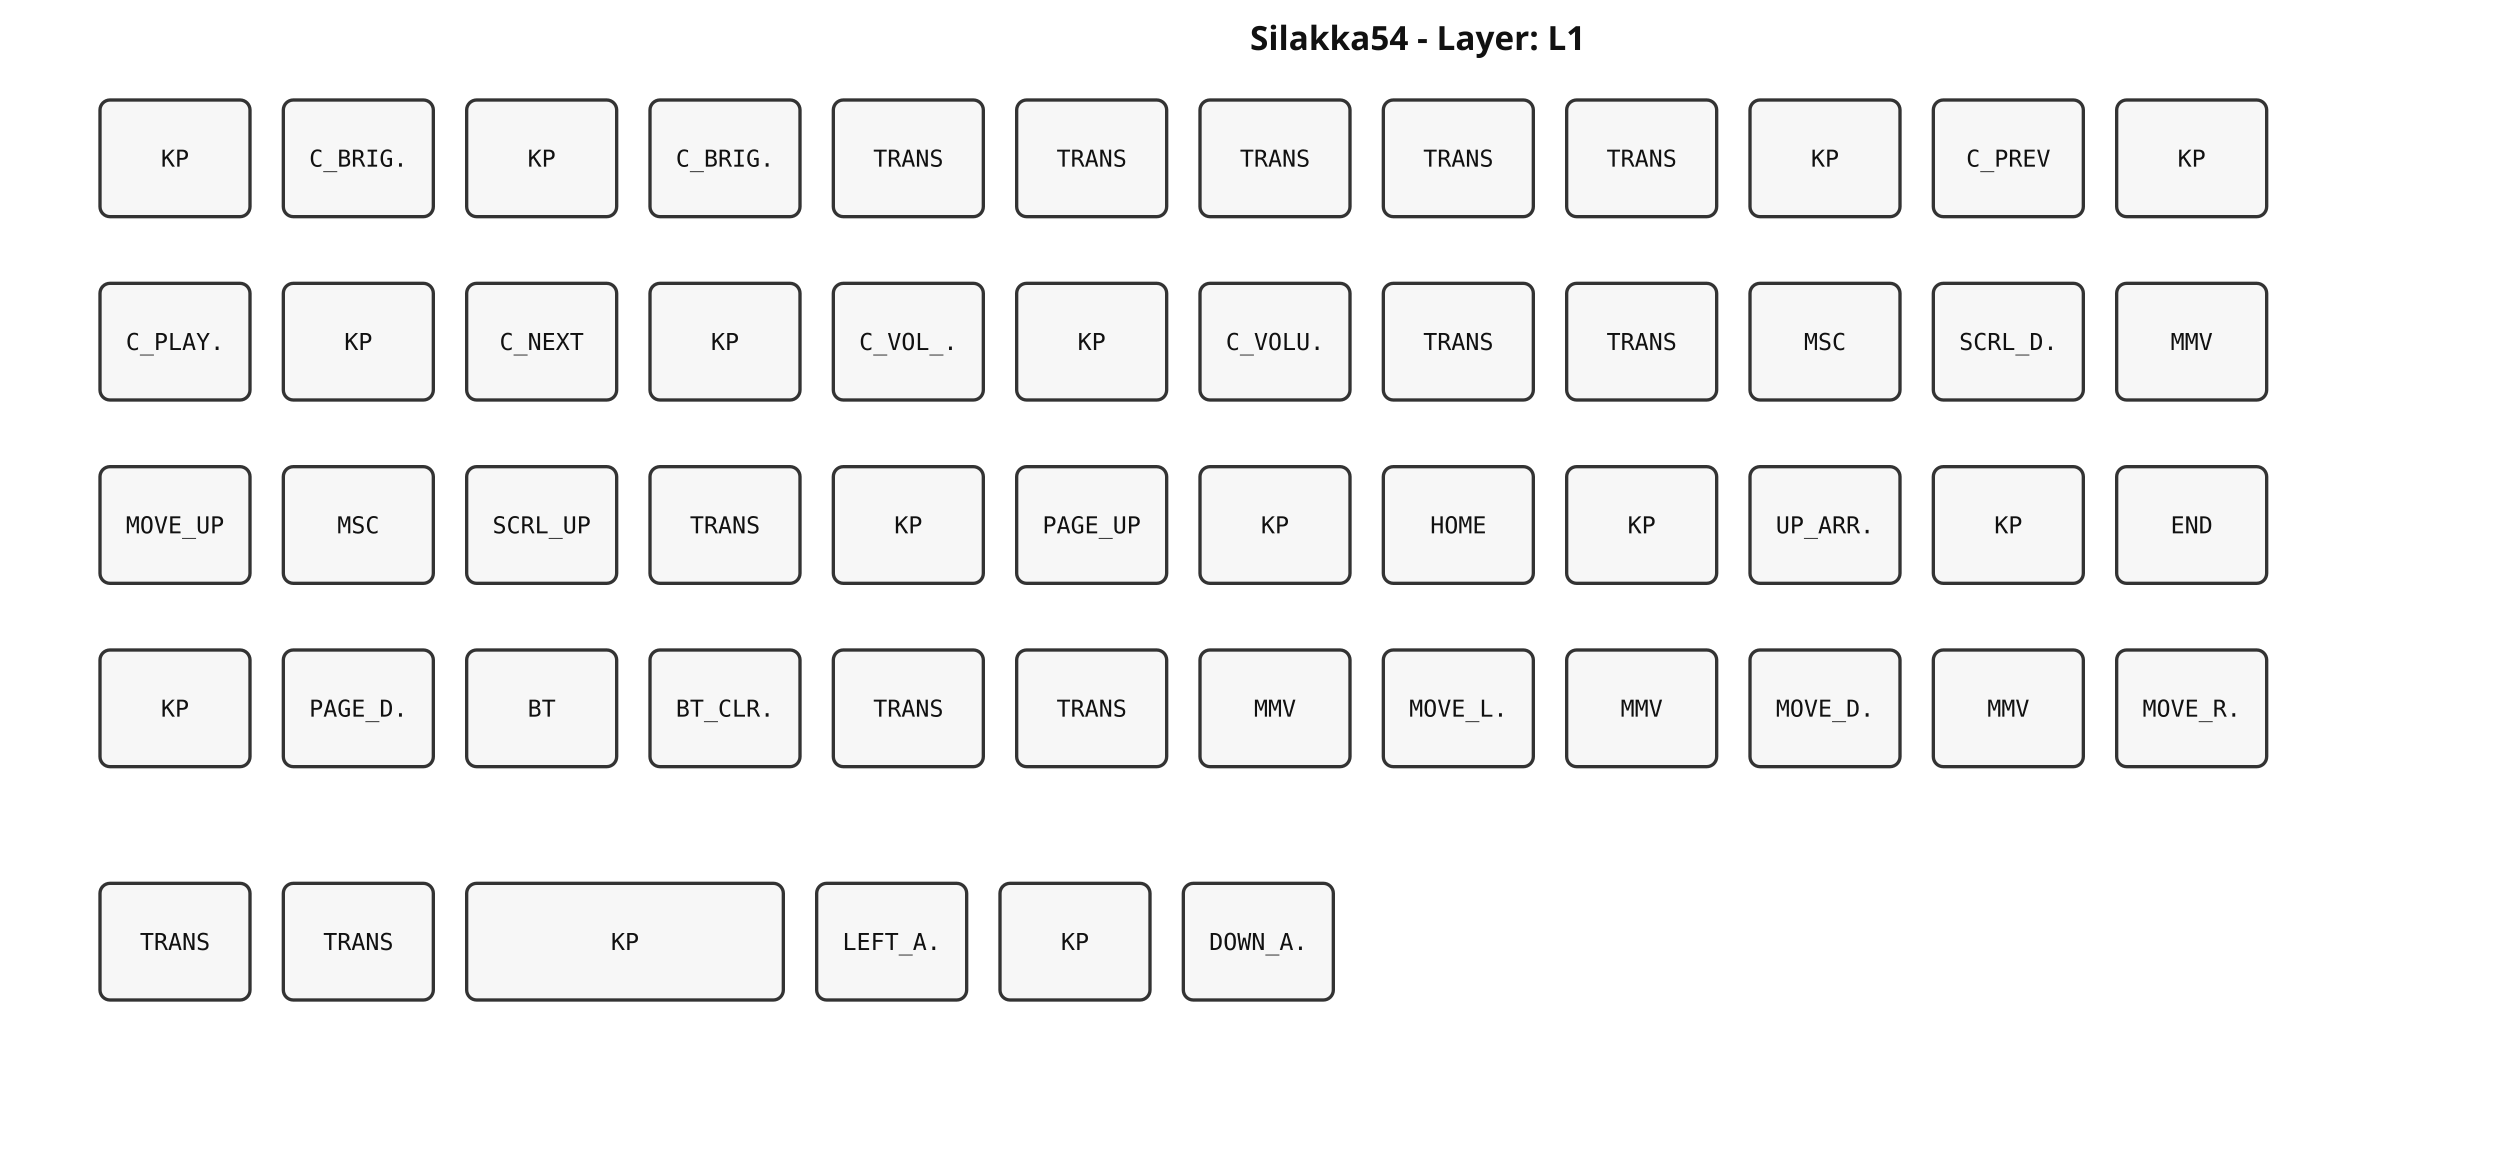
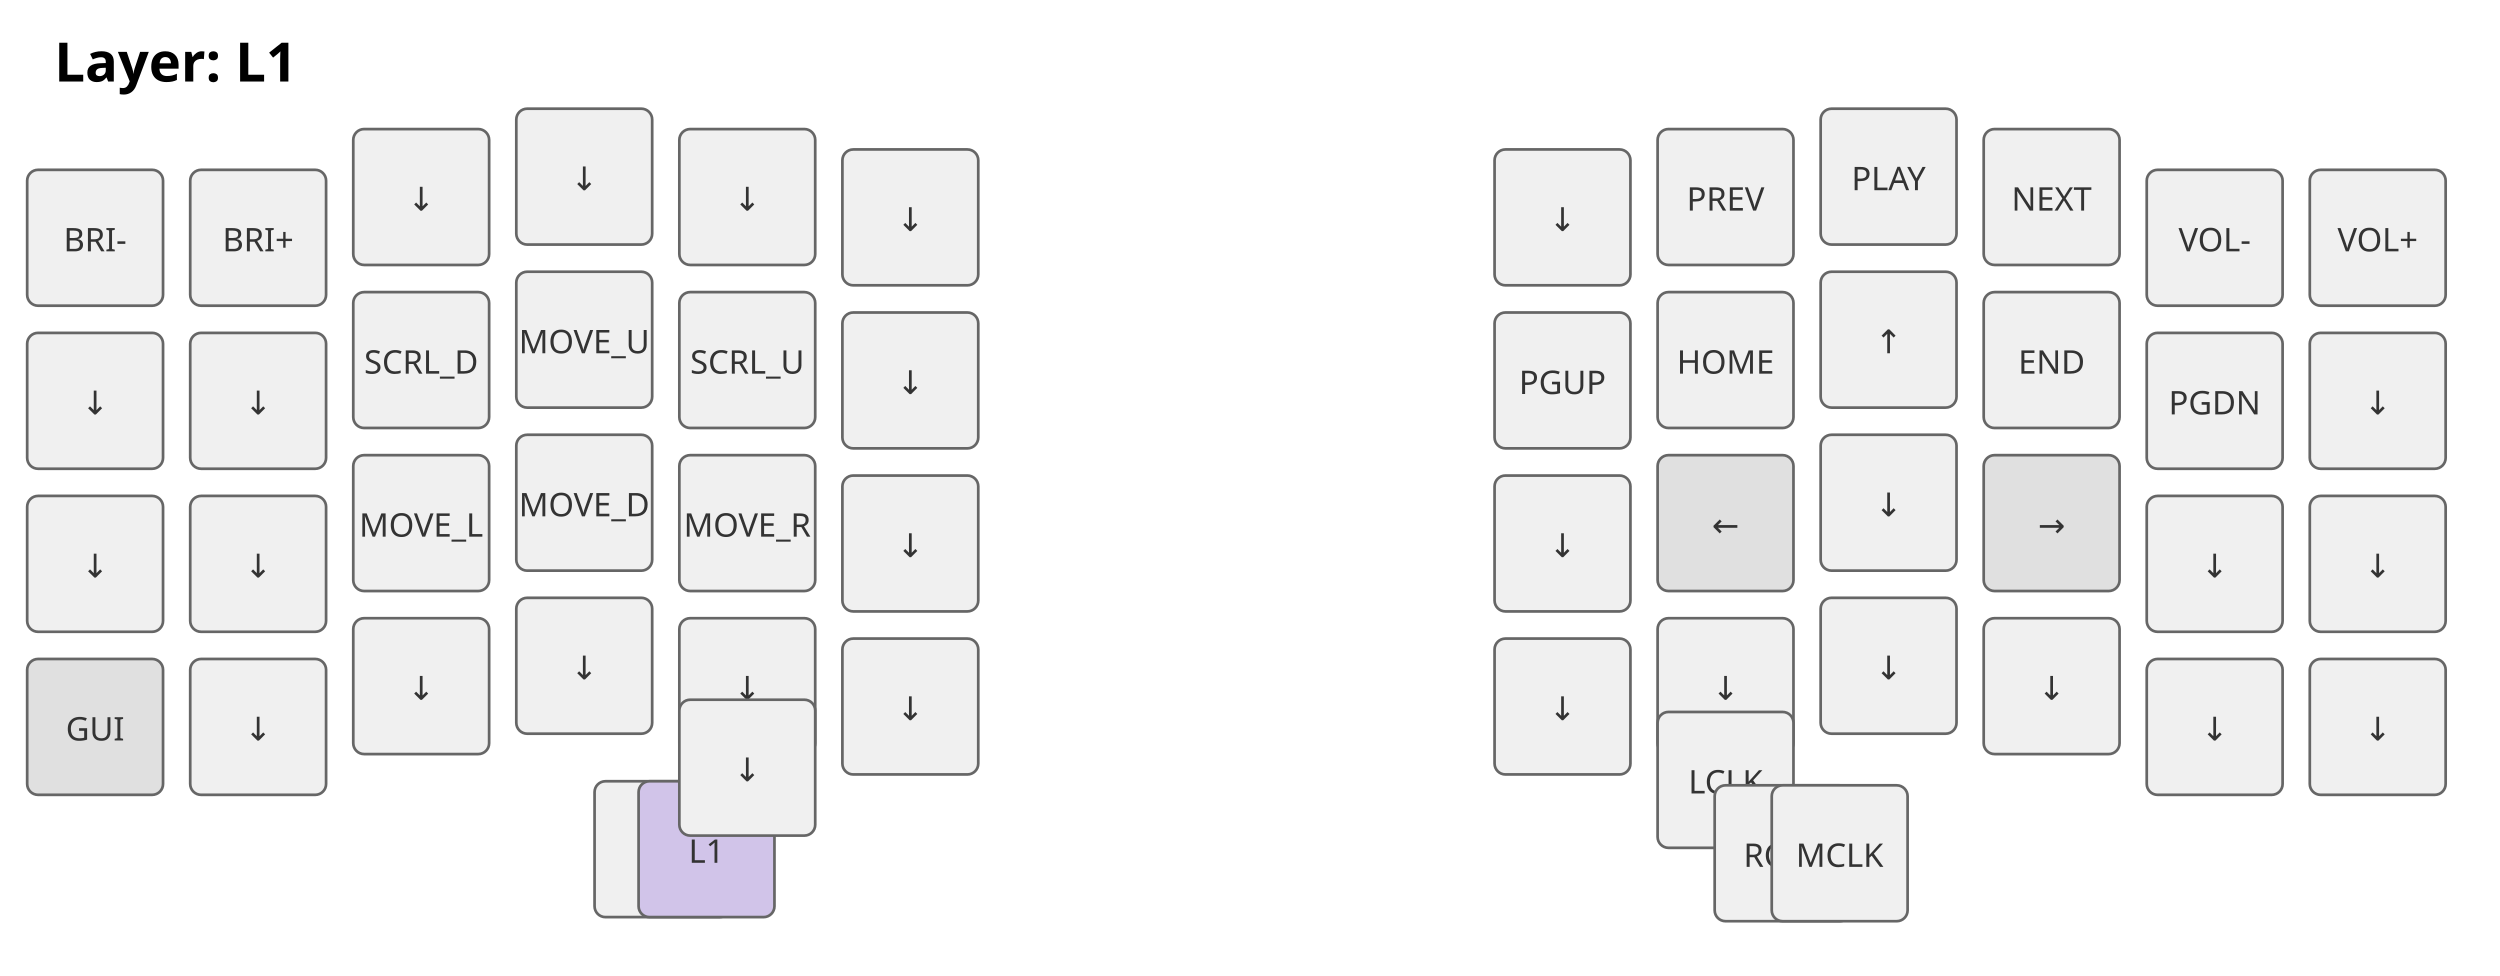
- <svg xmlns="http://www.w3.org/2000/svg" width="1500" height="700" viewBox="0 0 1500 700">
+ <svg xmlns="http://www.w3.org/2000/svg" width="920" height="359" viewBox="0 0 920 359">
  <style>
-     .k{fill:#f7f7f7;stroke:#333;stroke-width:2}
-     .kl{font:14px monospace;fill:#111;text-anchor:middle}
-     .title{font:20px sans-serif;fill:#111;font-weight:bold}
-   </style>
-   <text x="750" y="30" class="title">Silakka54 - Layer: L1</text>
-   <g transform="translate(60,60)">
-     <g transform="translate(0,0)">
-       <rect class="k" x="0" y="0" width="90" height="70" rx="6" ry="6" fill="#f7f7f7" />
-       <text x="45" y="40" class="kl">KP</text>
-     </g>
-     <g transform="translate(110,0)">
-       <rect class="k" x="0" y="0" width="90" height="70" rx="6" ry="6" fill="#bbdefb" />
-       <text x="45" y="40" class="kl">C_BRIG.</text>
-     </g>
-     <g transform="translate(220,0)">
-       <rect class="k" x="0" y="0" width="90" height="70" rx="6" ry="6" fill="#f7f7f7" />
-       <text x="45" y="40" class="kl">KP</text>
-     </g>
-     <g transform="translate(330,0)">
-       <rect class="k" x="0" y="0" width="90" height="70" rx="6" ry="6" fill="#bbdefb" />
-       <text x="45" y="40" class="kl">C_BRIG.</text>
-     </g>
-     <g transform="translate(440,0)">
-       <rect class="k" x="0" y="0" width="90" height="70" rx="6" ry="6" fill="#bbdefb" />
-       <text x="45" y="40" class="kl">TRANS</text>
-     </g>
-     <g transform="translate(550,0)">
-       <rect class="k" x="0" y="0" width="90" height="70" rx="6" ry="6" fill="#bbdefb" />
-       <text x="45" y="40" class="kl">TRANS</text>
-     </g>
-     <g transform="translate(660,0)">
-       <rect class="k" x="0" y="0" width="90" height="70" rx="6" ry="6" fill="#bbdefb" />
-       <text x="45" y="40" class="kl">TRANS</text>
-     </g>
-     <g transform="translate(770,0)">
-       <rect class="k" x="0" y="0" width="90" height="70" rx="6" ry="6" fill="#bbdefb" />
-       <text x="45" y="40" class="kl">TRANS</text>
-     </g>
-     <g transform="translate(880,0)">
-       <rect class="k" x="0" y="0" width="90" height="70" rx="6" ry="6" fill="#bbdefb" />
-       <text x="45" y="40" class="kl">TRANS</text>
-     </g>
-     <g transform="translate(990,0)">
-       <rect class="k" x="0" y="0" width="90" height="70" rx="6" ry="6" fill="#f7f7f7" />
-       <text x="45" y="40" class="kl">KP</text>
-     </g>
-     <g transform="translate(1100,0)">
-       <rect class="k" x="0" y="0" width="90" height="70" rx="6" ry="6" fill="#bbdefb" />
-       <text x="45" y="40" class="kl">C_PREV</text>
-     </g>
-     <g transform="translate(1210,0)">
-       <rect class="k" x="0" y="0" width="90" height="70" rx="6" ry="6" fill="#f7f7f7" />
-       <text x="45" y="40" class="kl">KP</text>
-     </g>
-     <g transform="translate(0,110)">
-       <rect class="k" x="0" y="0" width="90" height="70" rx="6" ry="6" fill="#bbdefb" />
-       <text x="45" y="40" class="kl">C_PLAY.</text>
-     </g>
-     <g transform="translate(110,110)">
-       <rect class="k" x="0" y="0" width="90" height="70" rx="6" ry="6" fill="#f7f7f7" />
-       <text x="45" y="40" class="kl">KP</text>
-     </g>
-     <g transform="translate(220,110)">
-       <rect class="k" x="0" y="0" width="90" height="70" rx="6" ry="6" fill="#bbdefb" />
-       <text x="45" y="40" class="kl">C_NEXT</text>
-     </g>
-     <g transform="translate(330,110)">
-       <rect class="k" x="0" y="0" width="90" height="70" rx="6" ry="6" fill="#f7f7f7" />
-       <text x="45" y="40" class="kl">KP</text>
-     </g>
-     <g transform="translate(440,110)">
-       <rect class="k" x="0" y="0" width="90" height="70" rx="6" ry="6" fill="#bbdefb" />
-       <text x="45" y="40" class="kl">C_VOL_.</text>
-     </g>
-     <g transform="translate(550,110)">
-       <rect class="k" x="0" y="0" width="90" height="70" rx="6" ry="6" fill="#f7f7f7" />
-       <text x="45" y="40" class="kl">KP</text>
-     </g>
-     <g transform="translate(660,110)">
-       <rect class="k" x="0" y="0" width="90" height="70" rx="6" ry="6" fill="#bbdefb" />
-       <text x="45" y="40" class="kl">C_VOLU.</text>
-     </g>
-     <g transform="translate(770,110)">
-       <rect class="k" x="0" y="0" width="90" height="70" rx="6" ry="6" fill="#bbdefb" />
-       <text x="45" y="40" class="kl">TRANS</text>
-     </g>
-     <g transform="translate(880,110)">
-       <rect class="k" x="0" y="0" width="90" height="70" rx="6" ry="6" fill="#bbdefb" />
-       <text x="45" y="40" class="kl">TRANS</text>
-     </g>
-     <g transform="translate(990,110)">
-       <rect class="k" x="0" y="0" width="90" height="70" rx="6" ry="6" fill="#bbdefb" />
-       <text x="45" y="40" class="kl">MSC</text>
-     </g>
-     <g transform="translate(1100,110)">
-       <rect class="k" x="0" y="0" width="90" height="70" rx="6" ry="6" fill="#bbdefb" />
-       <text x="45" y="40" class="kl">SCRL_D.</text>
-     </g>
-     <g transform="translate(1210,110)">
-       <rect class="k" x="0" y="0" width="90" height="70" rx="6" ry="6" fill="#bbdefb" />
-       <text x="45" y="40" class="kl">MMV</text>
-     </g>
-     <g transform="translate(0,220)">
-       <rect class="k" x="0" y="0" width="90" height="70" rx="6" ry="6" fill="#ffe0b2" />
-       <text x="45" y="40" class="kl">MOVE_UP</text>
-     </g>
-     <g transform="translate(110,220)">
-       <rect class="k" x="0" y="0" width="90" height="70" rx="6" ry="6" fill="#bbdefb" />
-       <text x="45" y="40" class="kl">MSC</text>
-     </g>
-     <g transform="translate(220,220)">
-       <rect class="k" x="0" y="0" width="90" height="70" rx="6" ry="6" fill="#bbdefb" />
-       <text x="45" y="40" class="kl">SCRL_UP</text>
-     </g>
-     <g transform="translate(330,220)">
-       <rect class="k" x="0" y="0" width="90" height="70" rx="6" ry="6" fill="#bbdefb" />
-       <text x="45" y="40" class="kl">TRANS</text>
-     </g>
-     <g transform="translate(440,220)">
-       <rect class="k" x="0" y="0" width="90" height="70" rx="6" ry="6" fill="#f7f7f7" />
-       <text x="45" y="40" class="kl">KP</text>
-     </g>
-     <g transform="translate(550,220)">
-       <rect class="k" x="0" y="0" width="90" height="70" rx="6" ry="6" fill="#bbdefb" />
-       <text x="45" y="40" class="kl">PAGE_UP</text>
-     </g>
-     <g transform="translate(660,220)">
-       <rect class="k" x="0" y="0" width="90" height="70" rx="6" ry="6" fill="#f7f7f7" />
-       <text x="45" y="40" class="kl">KP</text>
-     </g>
-     <g transform="translate(770,220)">
-       <rect class="k" x="0" y="0" width="90" height="70" rx="6" ry="6" fill="#bbdefb" />
-       <text x="45" y="40" class="kl">HOME</text>
-     </g>
-     <g transform="translate(880,220)">
-       <rect class="k" x="0" y="0" width="90" height="70" rx="6" ry="6" fill="#f7f7f7" />
-       <text x="45" y="40" class="kl">KP</text>
-     </g>
-     <g transform="translate(990,220)">
-       <rect class="k" x="0" y="0" width="90" height="70" rx="6" ry="6" fill="#bbdefb" />
-       <text x="45" y="40" class="kl">UP_ARR.</text>
-     </g>
-     <g transform="translate(1100,220)">
-       <rect class="k" x="0" y="0" width="90" height="70" rx="6" ry="6" fill="#f7f7f7" />
-       <text x="45" y="40" class="kl">KP</text>
-     </g>
-     <g transform="translate(1210,220)">
-       <rect class="k" x="0" y="0" width="90" height="70" rx="6" ry="6" fill="#bbdefb" />
-       <text x="45" y="40" class="kl">END</text>
-     </g>
-     <g transform="translate(0,330)">
-       <rect class="k" x="0" y="0" width="90" height="70" rx="6" ry="6" fill="#f7f7f7" />
-       <text x="45" y="40" class="kl">KP</text>
-     </g>
-     <g transform="translate(110,330)">
-       <rect class="k" x="0" y="0" width="90" height="70" rx="6" ry="6" fill="#bbdefb" />
-       <text x="45" y="40" class="kl">PAGE_D.</text>
-     </g>
-     <g transform="translate(220,330)">
-       <rect class="k" x="0" y="0" width="90" height="70" rx="6" ry="6" fill="#bbdefb" />
-       <text x="45" y="40" class="kl">BT</text>
-     </g>
-     <g transform="translate(330,330)">
-       <rect class="k" x="0" y="0" width="90" height="70" rx="6" ry="6" fill="#bbdefb" />
-       <text x="45" y="40" class="kl">BT_CLR.</text>
-     </g>
-     <g transform="translate(440,330)">
-       <rect class="k" x="0" y="0" width="90" height="70" rx="6" ry="6" fill="#bbdefb" />
-       <text x="45" y="40" class="kl">TRANS</text>
-     </g>
-     <g transform="translate(550,330)">
-       <rect class="k" x="0" y="0" width="90" height="70" rx="6" ry="6" fill="#bbdefb" />
-       <text x="45" y="40" class="kl">TRANS</text>
-     </g>
-     <g transform="translate(660,330)">
-       <rect class="k" x="0" y="0" width="90" height="70" rx="6" ry="6" fill="#bbdefb" />
-       <text x="45" y="40" class="kl">MMV</text>
-     </g>
-     <g transform="translate(770,330)">
-       <rect class="k" x="0" y="0" width="90" height="70" rx="6" ry="6" fill="#ffe0b2" />
-       <text x="45" y="40" class="kl">MOVE_L.</text>
-     </g>
-     <g transform="translate(880,330)">
-       <rect class="k" x="0" y="0" width="90" height="70" rx="6" ry="6" fill="#bbdefb" />
-       <text x="45" y="40" class="kl">MMV</text>
-     </g>
-     <g transform="translate(990,330)">
-       <rect class="k" x="0" y="0" width="90" height="70" rx="6" ry="6" fill="#ffe0b2" />
-       <text x="45" y="40" class="kl">MOVE_D.</text>
-     </g>
-     <g transform="translate(1100,330)">
-       <rect class="k" x="0" y="0" width="90" height="70" rx="6" ry="6" fill="#bbdefb" />
-       <text x="45" y="40" class="kl">MMV</text>
-     </g>
-     <g transform="translate(1210,330)">
-       <rect class="k" x="0" y="0" width="90" height="70" rx="6" ry="6" fill="#ffe0b2" />
-       <text x="45" y="40" class="kl">MOVE_R.</text>
-     </g>
-     <g transform="translate(0,470)">
-       <rect class="k" x="0" y="0" width="90" height="70" rx="6" ry="6" fill="#bbdefb" />
-       <text x="45" y="40" class="kl">TRANS</text>
-     </g>
-     <g transform="translate(110,470)">
-       <rect class="k" x="0" y="0" width="90" height="70" rx="6" ry="6" fill="#bbdefb" />
-       <text x="45" y="40" class="kl">TRANS</text>
-     </g>
-     <g transform="translate(220,470)">
-       <rect class="k" x="0" y="0" width="190" height="70" rx="6" ry="6" fill="#f7f7f7" />
-       <text x="95" y="40" class="kl">KP</text>
-     </g>
-     <g transform="translate(430,470)">
-       <rect class="k" x="0" y="0" width="90" height="70" rx="6" ry="6" fill="#bbdefb" />
-       <text x="45" y="40" class="kl">LEFT_A.</text>
-     </g>
-     <g transform="translate(540,470)">
-       <rect class="k" x="0" y="0" width="90" height="70" rx="6" ry="6" fill="#f7f7f7" />
-       <text x="45" y="40" class="kl">KP</text>
-     </g>
-     <g transform="translate(650,470)">
-       <rect class="k" x="0" y="0" width="90" height="70" rx="6" ry="6" fill="#bbdefb" />
-       <text x="45" y="40" class="kl">DOWN_A.</text>
-     </g>
+ .key { fill: #f0f0f0; stroke: #666; stroke-width: 1; rx: 4; }
+ .label { font-family: sans-serif; font-size: 12px; text-anchor: middle; fill: #333; }
+ .sub { font-size: 9px; fill: #888; }
+ .mod { fill: #e0e0e0; }
+ .layer { fill: #d1c4e9; }
+ .special { fill: #b3e5fc; }
+ </style>
+   <text x="20" y="30" font-family="sans-serif" font-size="20" font-weight="bold">Layer: L1</text>
+   <g transform="translate(10,62.5)">
+     <rect class="key" width="50" height="50" />
+     <text x="25.0" y="30.0" class="label">BRI-</text>
+   </g>
+   <g transform="translate(70,62.5)">
+     <rect class="key" width="50" height="50" />
+     <text x="25.0" y="30.0" class="label">BRI+</text>
+   </g>
+   <g transform="translate(130,47.5)">
+     <rect class="key" width="50" height="50" />
+     <text x="25.0" y="30.0" class="label">↓</text>
+   </g>
+   <g transform="translate(190,40)">
+     <rect class="key" width="50" height="50" />
+     <text x="25.0" y="30.0" class="label">↓</text>
+   </g>
+   <g transform="translate(250,47.5)">
+     <rect class="key" width="50" height="50" />
+     <text x="25.0" y="30.0" class="label">↓</text>
+   </g>
+   <g transform="translate(310,55.0)">
+     <rect class="key" width="50" height="50" />
+     <text x="25.0" y="30.0" class="label">↓</text>
+   </g>
+   <g transform="translate(550,55.0)">
+     <rect class="key" width="50" height="50" />
+     <text x="25.0" y="30.0" class="label">↓</text>
+   </g>
+   <g transform="translate(610,47.5)">
+     <rect class="key" width="50" height="50" />
+     <text x="25.0" y="30.0" class="label">PREV</text>
+   </g>
+   <g transform="translate(670,40)">
+     <rect class="key" width="50" height="50" />
+     <text x="25.0" y="30.0" class="label">PLAY</text>
+   </g>
+   <g transform="translate(730,47.5)">
+     <rect class="key" width="50" height="50" />
+     <text x="25.0" y="30.0" class="label">NEXT</text>
+   </g>
+   <g transform="translate(790,62.5)">
+     <rect class="key" width="50" height="50" />
+     <text x="25.0" y="30.0" class="label">VOL-</text>
+   </g>
+   <g transform="translate(850,62.5)">
+     <rect class="key" width="50" height="50" />
+     <text x="25.0" y="30.0" class="label">VOL+</text>
+   </g>
+   <g transform="translate(10,122.5)">
+     <rect class="key" width="50" height="50" />
+     <text x="25.0" y="30.0" class="label">↓</text>
+   </g>
+   <g transform="translate(70,122.5)">
+     <rect class="key" width="50" height="50" />
+     <text x="25.0" y="30.0" class="label">↓</text>
+   </g>
+   <g transform="translate(130,107.5)">
+     <rect class="key" width="50" height="50" />
+     <text x="25.0" y="30.0" class="label">SCRL_D</text>
+   </g>
+   <g transform="translate(190,100)">
+     <rect class="key" width="50" height="50" />
+     <text x="25.0" y="30.0" class="label">MOVE_U</text>
+   </g>
+   <g transform="translate(250,107.5)">
+     <rect class="key" width="50" height="50" />
+     <text x="25.0" y="30.0" class="label">SCRL_U</text>
+   </g>
+   <g transform="translate(310,115.0)">
+     <rect class="key" width="50" height="50" />
+     <text x="25.0" y="30.0" class="label">↓</text>
+   </g>
+   <g transform="translate(550,115.0)">
+     <rect class="key" width="50" height="50" />
+     <text x="25.0" y="30.0" class="label">PGUP</text>
+   </g>
+   <g transform="translate(610,107.5)">
+     <rect class="key" width="50" height="50" />
+     <text x="25.0" y="30.0" class="label">HOME</text>
+   </g>
+   <g transform="translate(670,100)">
+     <rect class="key" width="50" height="50" />
+     <text x="25.0" y="30.0" class="label">↑</text>
+   </g>
+   <g transform="translate(730,107.5)">
+     <rect class="key" width="50" height="50" />
+     <text x="25.0" y="30.0" class="label">END</text>
+   </g>
+   <g transform="translate(790,122.5)">
+     <rect class="key" width="50" height="50" />
+     <text x="25.0" y="30.0" class="label">PGDN</text>
+   </g>
+   <g transform="translate(850,122.5)">
+     <rect class="key" width="50" height="50" />
+     <text x="25.0" y="30.0" class="label">↓</text>
+   </g>
+   <g transform="translate(10,182.5)">
+     <rect class="key" width="50" height="50" />
+     <text x="25.0" y="30.0" class="label">↓</text>
+   </g>
+   <g transform="translate(70,182.5)">
+     <rect class="key" width="50" height="50" />
+     <text x="25.0" y="30.0" class="label">↓</text>
+   </g>
+   <g transform="translate(130,167.5)">
+     <rect class="key" width="50" height="50" />
+     <text x="25.0" y="30.0" class="label">MOVE_L</text>
+   </g>
+   <g transform="translate(190,160)">
+     <rect class="key" width="50" height="50" />
+     <text x="25.0" y="30.0" class="label">MOVE_D</text>
+   </g>
+   <g transform="translate(250,167.5)">
+     <rect class="key" width="50" height="50" />
+     <text x="25.0" y="30.0" class="label">MOVE_R</text>
+   </g>
+   <g transform="translate(310,175.0)">
+     <rect class="key" width="50" height="50" />
+     <text x="25.0" y="30.0" class="label">↓</text>
+   </g>
+   <g transform="translate(550,175.0)">
+     <rect class="key" width="50" height="50" />
+     <text x="25.0" y="30.0" class="label">↓</text>
+   </g>
+   <g transform="translate(610,167.5)">
+     <rect class="key mod" width="50" height="50" />
+     <text x="25.0" y="30.0" class="label">←</text>
+   </g>
+   <g transform="translate(670,160)">
+     <rect class="key" width="50" height="50" />
+     <text x="25.0" y="30.0" class="label">↓</text>
+   </g>
+   <g transform="translate(730,167.5)">
+     <rect class="key mod" width="50" height="50" />
+     <text x="25.0" y="30.0" class="label">→</text>
+   </g>
+   <g transform="translate(790,182.5)">
+     <rect class="key" width="50" height="50" />
+     <text x="25.0" y="30.0" class="label">↓</text>
+   </g>
+   <g transform="translate(850,182.5)">
+     <rect class="key" width="50" height="50" />
+     <text x="25.0" y="30.0" class="label">↓</text>
+   </g>
+   <g transform="translate(10,242.5)">
+     <rect class="key mod" width="50" height="50" />
+     <text x="25.0" y="30.0" class="label">GUI</text>
+   </g>
+   <g transform="translate(70,242.5)">
+     <rect class="key" width="50" height="50" />
+     <text x="25.0" y="30.0" class="label">↓</text>
+   </g>
+   <g transform="translate(130,227.5)">
+     <rect class="key" width="50" height="50" />
+     <text x="25.0" y="30.0" class="label">↓</text>
+   </g>
+   <g transform="translate(190,220)">
+     <rect class="key" width="50" height="50" />
+     <text x="25.0" y="30.0" class="label">↓</text>
+   </g>
+   <g transform="translate(250,227.5)">
+     <rect class="key" width="50" height="50" />
+     <text x="25.0" y="30.0" class="label">↓</text>
+   </g>
+   <g transform="translate(310,235.0)">
+     <rect class="key" width="50" height="50" />
+     <text x="25.0" y="30.0" class="label">↓</text>
+   </g>
+   <g transform="translate(550,235.0)">
+     <rect class="key" width="50" height="50" />
+     <text x="25.0" y="30.0" class="label">↓</text>
+   </g>
+   <g transform="translate(610,227.5)">
+     <rect class="key" width="50" height="50" />
+     <text x="25.0" y="30.0" class="label">↓</text>
+   </g>
+   <g transform="translate(670,220)">
+     <rect class="key" width="50" height="50" />
+     <text x="25.0" y="30.0" class="label">↓</text>
+   </g>
+   <g transform="translate(730,227.5)">
+     <rect class="key" width="50" height="50" />
+     <text x="25.0" y="30.0" class="label">↓</text>
+   </g>
+   <g transform="translate(790,242.5)">
+     <rect class="key" width="50" height="50" />
+     <text x="25.0" y="30.0" class="label">↓</text>
+   </g>
+   <g transform="translate(850,242.5)">
+     <rect class="key" width="50" height="50" />
+     <text x="25.0" y="30.0" class="label">↓</text>
+   </g>
+   <g transform="translate(218.8,287.5)">
+     <rect class="key" width="50" height="50" />
+     <text x="25.0" y="30.0" class="label">↓</text>
+   </g>
+   <g transform="translate(235.0,287.5)">
+     <rect class="key layer" width="50" height="50" />
+     <text x="25.0" y="30.0" class="label">L1</text>
+   </g>
+   <g transform="translate(250,257.5)">
+     <rect class="key" width="50" height="50" />
+     <text x="25.0" y="30.0" class="label">↓</text>
+   </g>
+   <g transform="translate(610,262.0)">
+     <rect class="key" width="50" height="50" />
+     <text x="25.0" y="30.0" class="label">LCLK</text>
+   </g>
+   <g transform="translate(631.0,289.0)">
+     <rect class="key" width="50" height="50" />
+     <text x="25.0" y="30.0" class="label">RCLK</text>
+   </g>
+   <g transform="translate(652.0,289.0)">
+     <rect class="key" width="50" height="50" />
+     <text x="25.0" y="30.0" class="label">MCLK</text>
  </g>
</svg>
